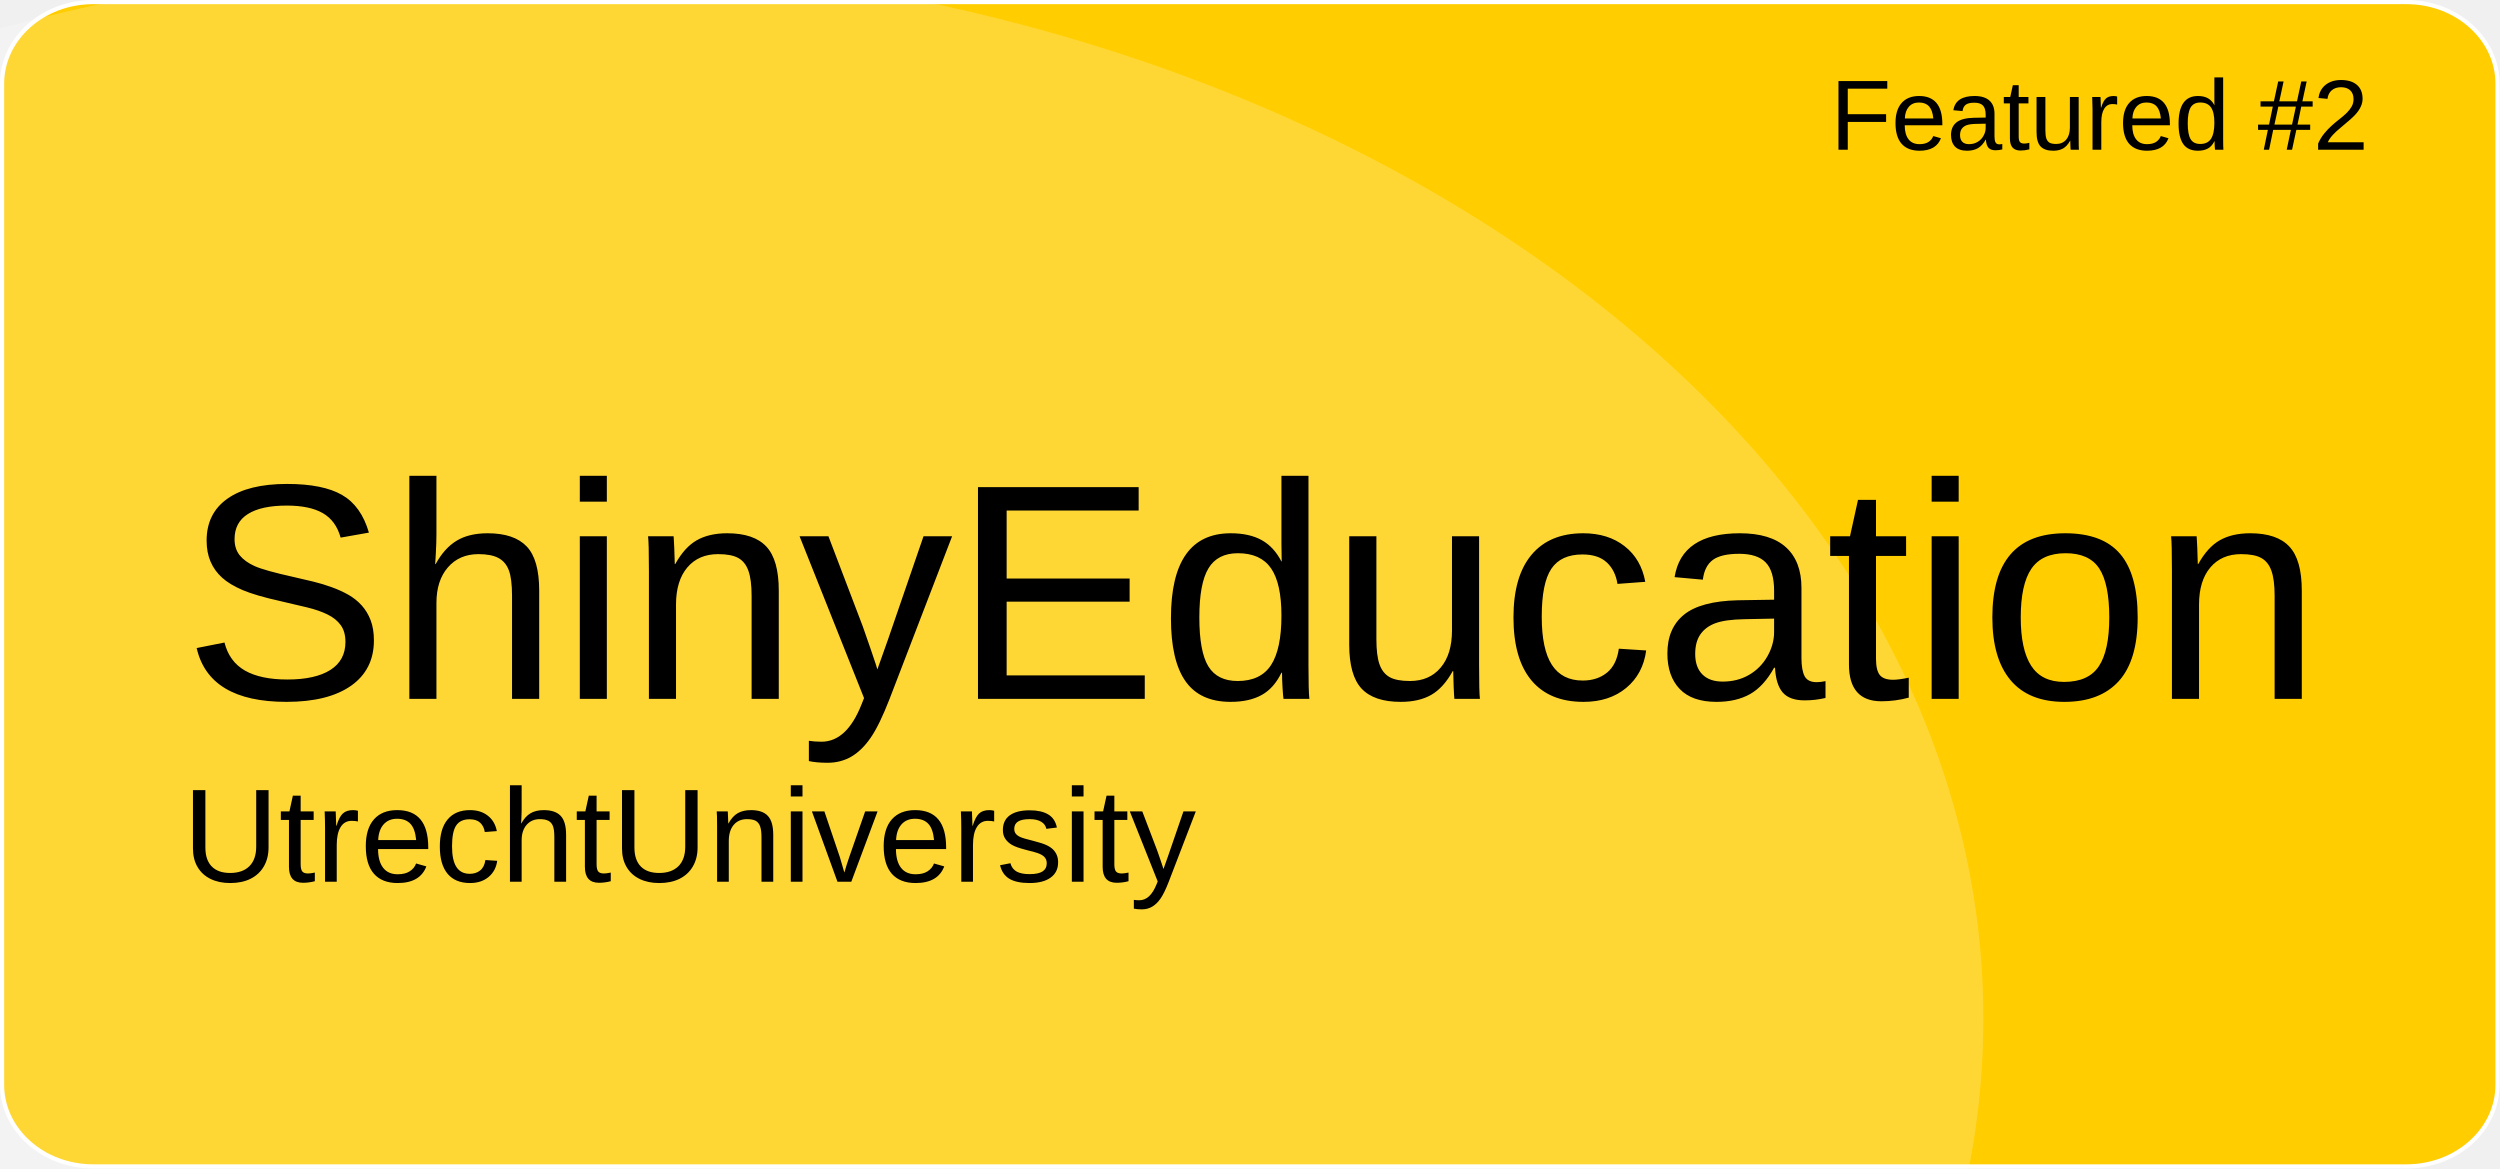
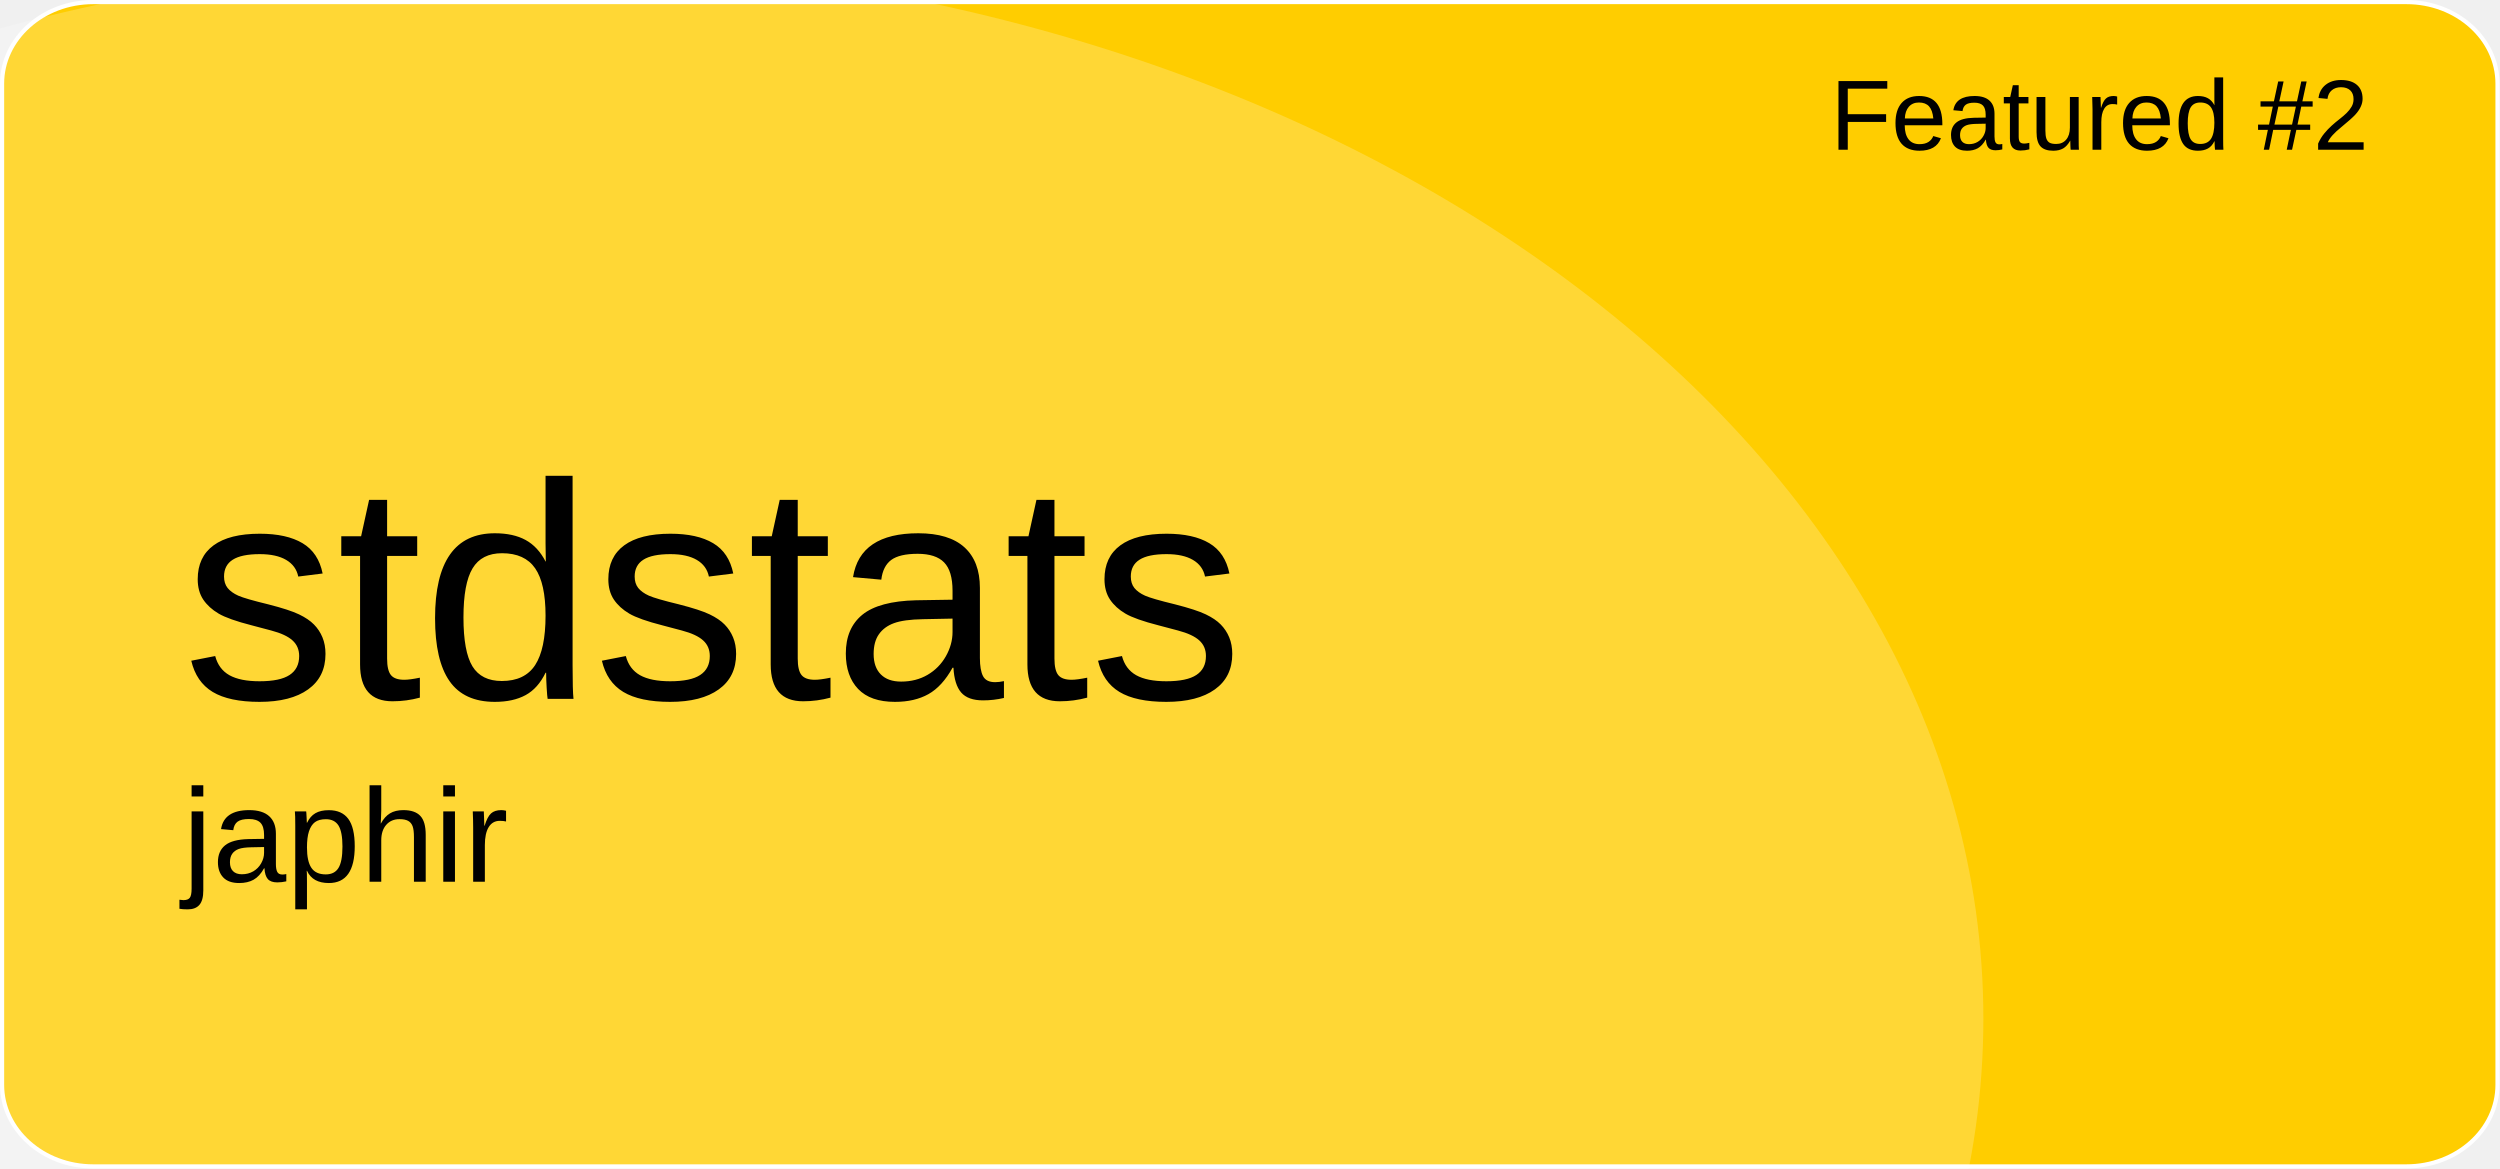
<svg xmlns="http://www.w3.org/2000/svg" version="1.1" id="a" x="0px" y="0px" viewBox="0 0 601 281" style="enable-background:new 0 0 601 281;" xml:space="preserve">
  <style type="text/css">
	.st0{fill:#FFCD00;stroke:#FFFFFF;stroke-miterlimit:10;}
	.st1{opacity:0.21;fill:#FFFFFF;enable-background:new    ;}
	.st2{font-family:'Arial';}
	.st3{font-size:24px;}
	.st4{font-size:74px;}
	.st5{font-size:32px;}
</style>
  <path id="b" class="st0" d="M22.4,0.5h556.1c12.1,0,21.9,8.8,21.9,19.6v240.7c0,10.8-9.8,19.6-21.9,19.6H22.4  c-12.1,0-21.9-8.8-21.9-19.6V20.1C0.5,9.3,10.3,0.5,22.4,0.5z" />
  <ellipse class="st1" cx="124.5" cy="244.9" rx="352.3" ry="254.4" />
  <text transform="matrix(1 0 0 1 440 36)" class="st2 st3">Featured #2</text>
-   <text transform="matrix(1 0 0 1 43.92 168.01)" class="st2 st4">ShinyEducation</text>
-   <text transform="matrix(1 0 0 1 43.92 211.97)" class="st2 st5">UtrechtUniversity</text>
+   <text transform="matrix(1 0 0 1 43.92 168.01)" class="st2 st4">stdstats</text>
+   <text transform="matrix(1 0 0 1 43.92 211.97)" class="st2 st5">japhir</text>
</svg>
